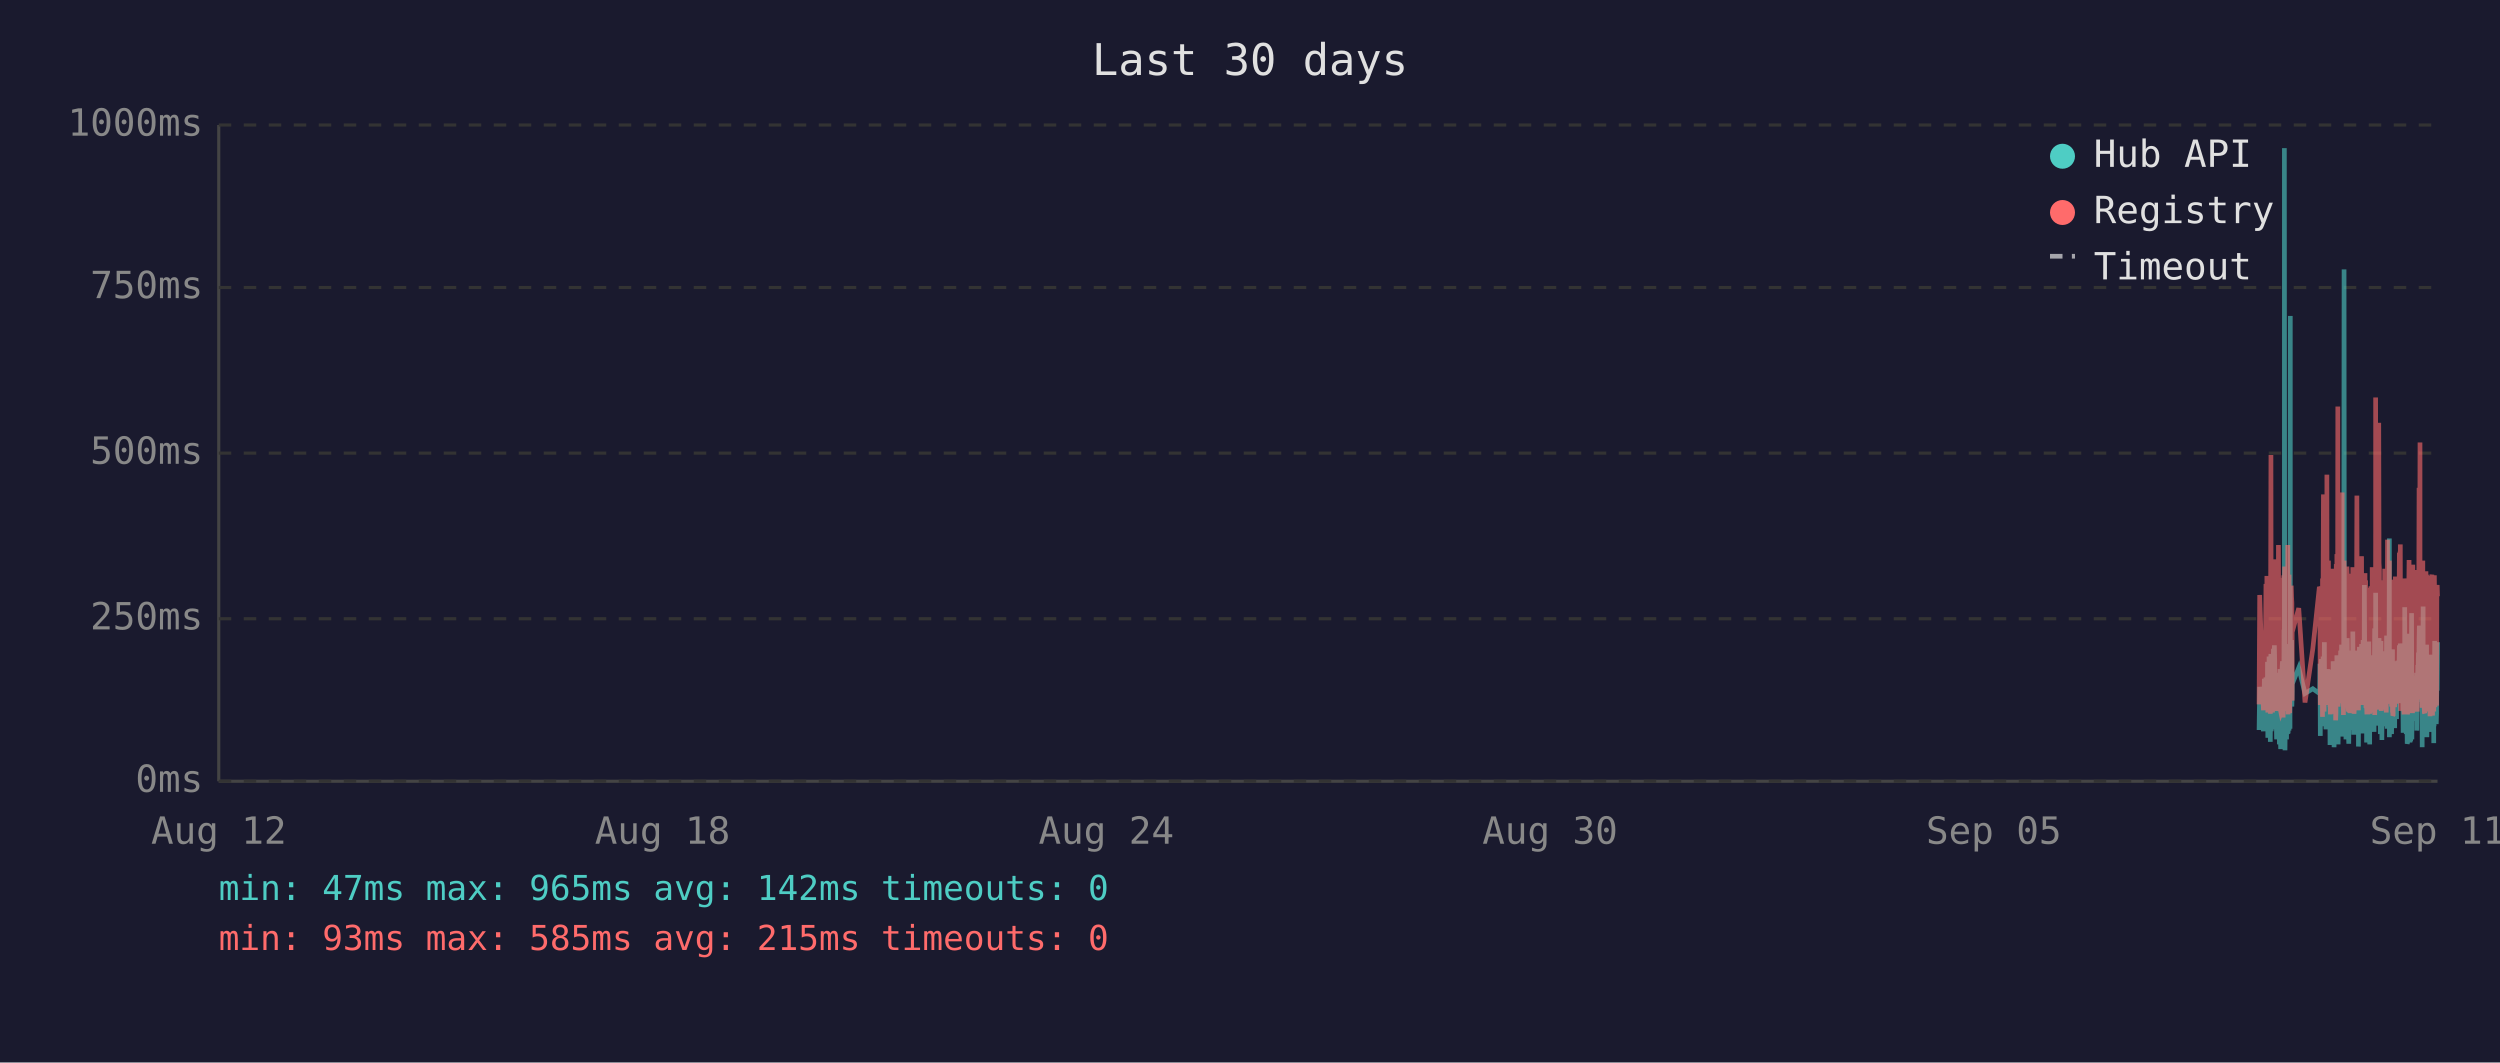
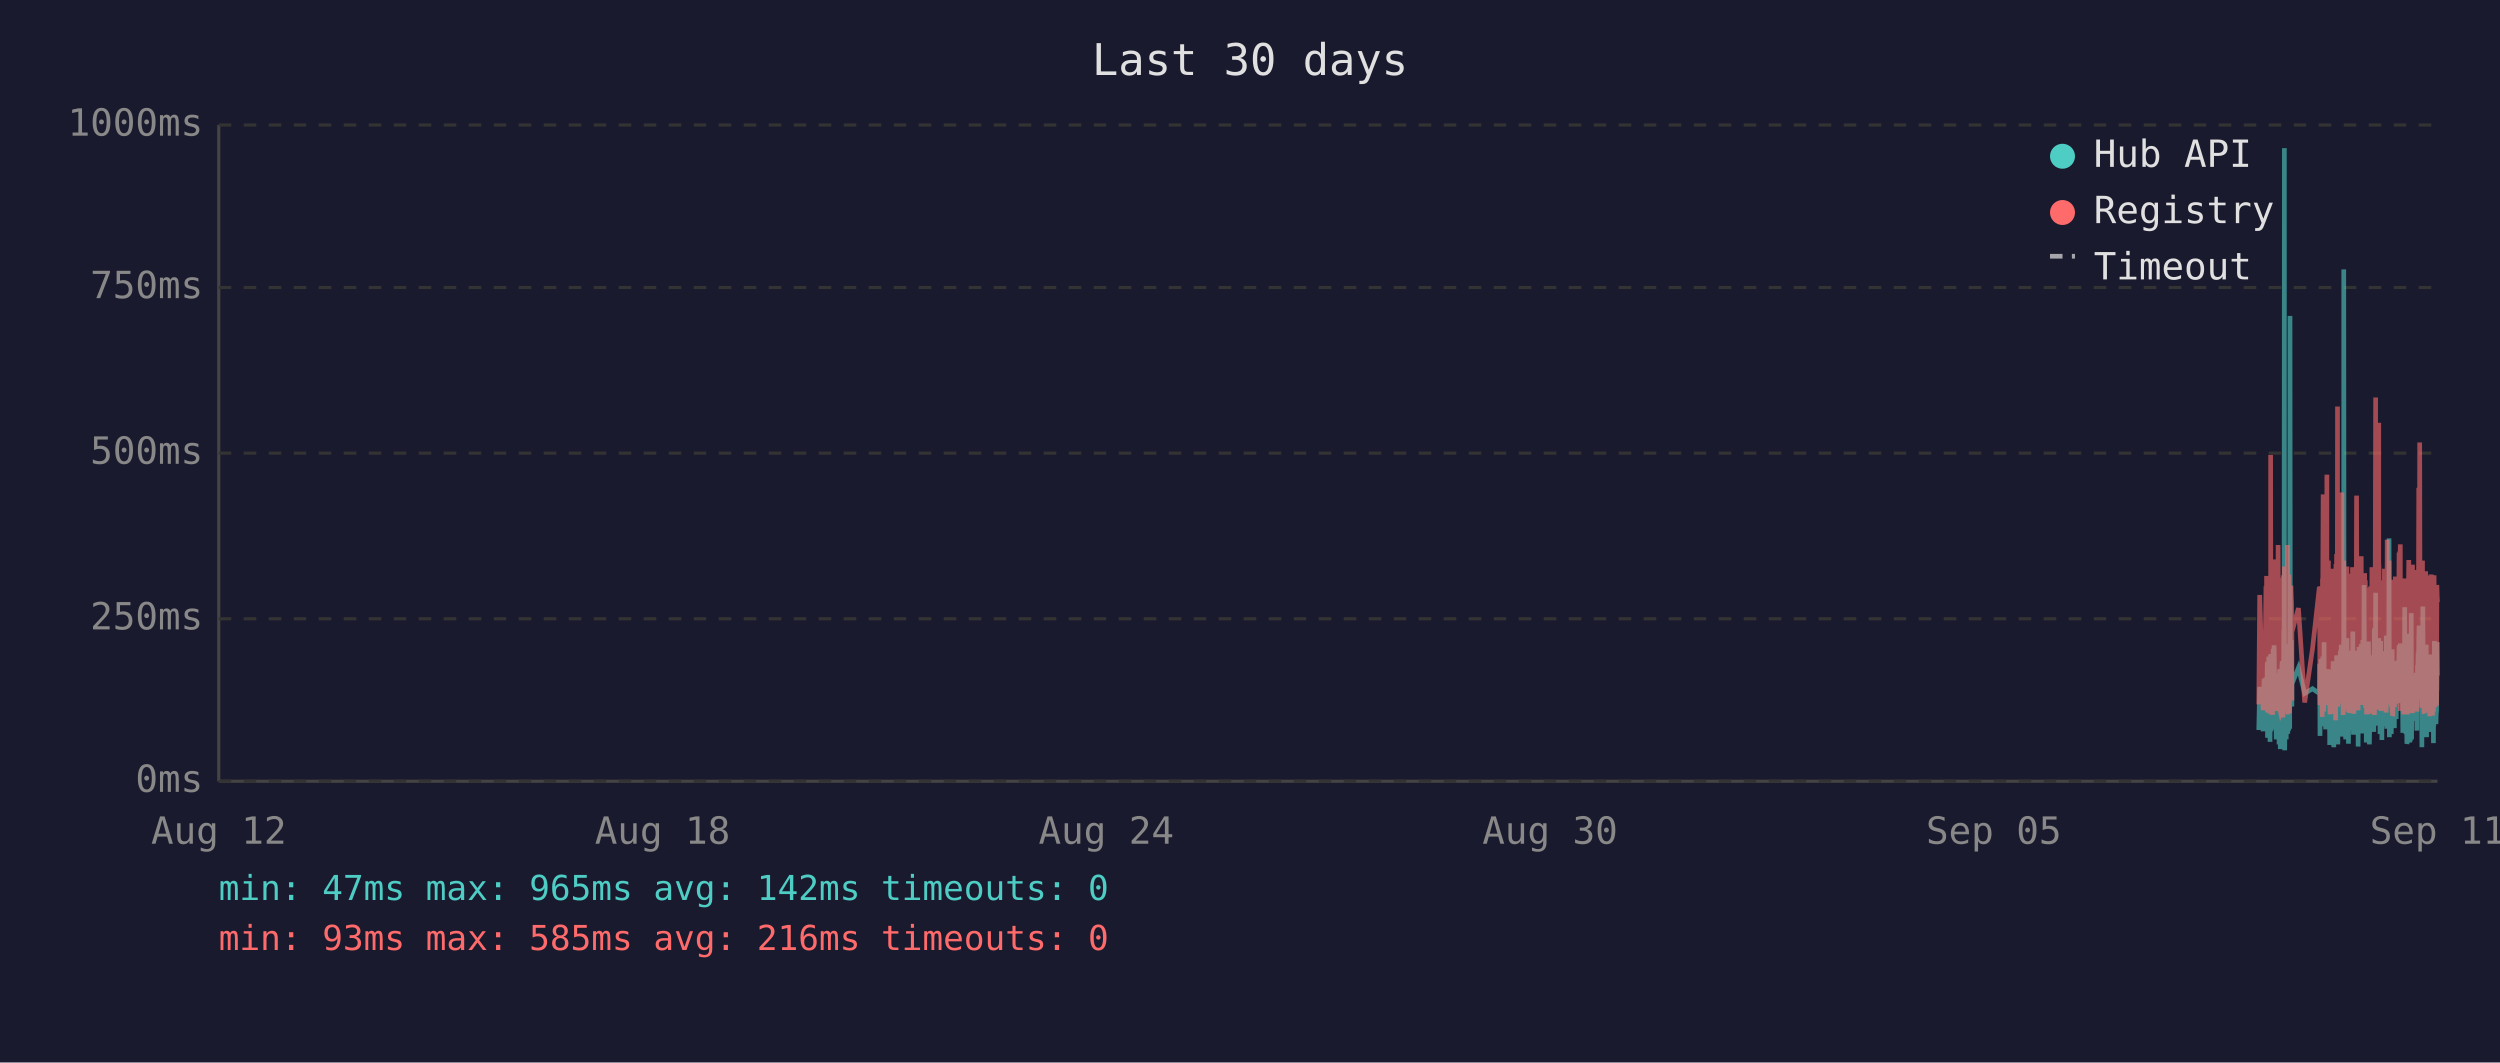
<svg xmlns="http://www.w3.org/2000/svg" viewBox="0 0 800 340" font-family="monospace" font-size="12">
  <rect width="800" height="340" fill="#1a1a2e" />
  <text x="400" y="24" fill="#e0e0e0" font-size="14" text-anchor="middle">Last 30 days</text>
  <line x1="70" y1="40" x2="70" y2="250" stroke="#444" stroke-width="1" />
  <line x1="70" y1="250" x2="780" y2="250" stroke="#444" stroke-width="1" />
  <line x1="70" y1="250" x2="780" y2="250" stroke="#333" stroke-width="1" stroke-dasharray="4" />
  <text x="65" y="250" fill="#888" text-anchor="end" dominant-baseline="middle">0ms</text>
  <line x1="70" y1="198" x2="780" y2="198" stroke="#333" stroke-width="1" stroke-dasharray="4" />
  <text x="65" y="198" fill="#888" text-anchor="end" dominant-baseline="middle">250ms</text>
  <line x1="70" y1="145" x2="780" y2="145" stroke="#333" stroke-width="1" stroke-dasharray="4" />
  <text x="65" y="145" fill="#888" text-anchor="end" dominant-baseline="middle">500ms</text>
  <line x1="70" y1="92" x2="780" y2="92" stroke="#333" stroke-width="1" stroke-dasharray="4" />
  <text x="65" y="92" fill="#888" text-anchor="end" dominant-baseline="middle">750ms</text>
  <line x1="70" y1="40" x2="780" y2="40" stroke="#333" stroke-width="1" stroke-dasharray="4" />
  <text x="65" y="40" fill="#888" text-anchor="end" dominant-baseline="middle">1000ms</text>
  <text x="70" y="270" fill="#888" text-anchor="middle">Aug 12</text>
  <text x="212" y="270" fill="#888" text-anchor="middle">Aug 18</text>
  <text x="354" y="270" fill="#888" text-anchor="middle">Aug 24</text>
  <text x="496" y="270" fill="#888" text-anchor="middle">Aug 30</text>
  <text x="638" y="270" fill="#888" text-anchor="middle">Sep 05</text>
  <text x="780" y="270" fill="#888" text-anchor="middle">Sep 11</text>
-   <polyline points="722.9,233.6 723.1,219.8 724.3,234.0 724.6,217.2 724.8,223.3 725.1,216.8 725.2,222.3 725.3,224.2 725.4,225.0 725.5,233.6 725.6,213.0 725.6,211.8 725.7,236.1 725.7,235.1 725.8,223.8 725.9,221.2 726.0,222.3 726.1,210.1 726.1,223.3 726.2,234.7 726.3,220.6 726.4,218.9 726.5,237.4 726.6,223.1 726.6,210.9 726.7,209.3 726.8,234.0 726.9,217.0 727.0,214.3 727.1,230.9 727.1,233.4 727.2,220.6 727.2,221.2 727.3,220.6 727.4,215.8 727.5,207.6 727.5,216.6 727.6,213.9 727.7,218.9 727.8,206.5 727.9,211.4 728.0,228.4 728.0,226.1 728.1,220.2 728.2,221.2 728.3,221.9 728.4,228.8 728.5,236.6 728.5,221.9 728.6,215.3 728.7,231.1 728.8,221.9 728.9,221.2 729.0,218.7 729.0,234.7 729.1,221.2 729.2,218.1 729.3,223.1 729.4,238.2 729.5,220.8 729.5,224.8 729.6,214.1 729.7,232.6 729.8,239.7 729.9,237.6 730.0,232.6 730.0,219.1 730.1,219.8 730.2,217.2 730.3,213.2 730.4,211.6 730.5,220.2 730.5,216.6 730.6,222.5 730.6,234.7 730.7,229.4 730.8,225.6 730.9,201.5 731.0,223.8 731.0,47.4 731.1,196.0 731.2,240.1 731.3,231.1 731.4,221.0 731.4,225.0 731.5,217.9 731.6,212.8 731.7,236.6 731.8,222.7 731.9,222.9 731.9,221.0 732.0,234.9 732.1,209.0 732.2,234.7 732.3,213.5 732.4,206.1 732.5,233.8 732.5,220.2 732.6,230.7 732.7,223.8 732.8,233.2 732.9,101.1 732.9,207.2 733.0,217.9 733.1,218.9 733.2,224.4 733.3,204.8 733.4,216.6 733.4,226.1 733.5,221.2 733.5,218.9 735.6,213.7 737.6,221.9 740.1,220.4 742.2,221.9 742.3,221.0 742.4,212.4 742.5,235.5 742.6,214.1 742.7,215.3 742.7,214.3 742.8,210.9 742.9,219.5 743.0,221.0 743.1,222.9 743.2,232.4 743.2,217.4 743.3,231.1 743.4,210.1 743.5,216.0 743.6,232.2 743.7,226.1 743.7,216.2 743.8,205.5 743.9,230.3 744.0,217.4 744.1,224.4 744.2,232.2 744.2,215.8 744.3,233.4 744.4,214.5 744.6,219.3 744.6,221.9 744.7,227.3 744.8,214.1 744.9,222.9 745.0,215.6 745.1,218.3 745.1,220.0 745.2,215.1 745.3,230.1 745.4,214.3 745.5,215.8 745.6,238.4 745.6,223.8 745.7,238.0 745.8,222.1 745.9,222.1 746.0,230.5 746.1,220.2 746.1,216.8 746.2,225.6 746.3,236.1 746.4,221.9 746.5,216.8 746.6,220.6 746.6,211.6 746.7,216.6 746.8,233.8 746.9,239.1 747.0,234.9 747.1,227.3 747.1,229.4 747.2,211.6 747.3,215.1 747.4,215.8 747.4,236.1 747.5,235.3 747.6,221.7 747.6,216.8 747.7,233.8 747.8,209.7 747.9,223.8 748.0,222.7 748.1,216.6 748.1,229.4 748.2,238.2 748.3,229.6 748.4,220.4 748.5,214.5 748.5,220.4 748.6,229.8 748.7,221.2 748.8,219.3 748.9,217.4 749.0,208.2 749.0,218.5 749.1,208.2 749.2,218.9 749.3,206.3 749.4,235.7 749.5,212.2 749.5,213.9 749.6,219.8 749.7,218.7 749.8,233.0 749.9,219.3 750.0,226.1 750.0,197.1 750.1,86.2 750.2,216.0 750.3,233.8 750.4,208.2 750.5,213.0 750.5,210.3 750.6,223.3 750.7,236.6 750.8,217.9 750.9,205.9 751.0,216.4 751.0,216.4 751.1,204.2 751.2,216.4 751.3,219.8 751.3,213.7 751.4,231.7 751.5,223.1 751.5,234.9 751.6,238.0 751.7,228.2 751.8,231.5 751.9,222.1 752.0,222.1 752.0,233.6 752.1,219.5 752.2,208.2 752.3,225.8 752.4,212.8 752.4,221.0 752.5,233.2 752.6,224.4 752.7,231.5 752.8,216.0 752.9,218.9 752.9,202.1 753.0,224.6 753.1,217.7 753.2,235.1 753.3,222.9 753.4,226.1 753.4,221.4 753.5,219.8 753.6,211.4 753.7,212.2 753.8,220.8 753.9,208.2 753.9,221.4 754.0,222.5 754.1,214.9 754.2,220.2 754.3,209.0 754.4,219.5 754.4,220.2 754.5,215.3 754.6,218.7 754.7,233.4 754.7,238.9 754.8,210.9 754.9,223.5 754.9,213.2 755.0,207.0 755.1,219.5 755.2,216.4 755.3,223.3 755.4,224.2 755.4,215.3 755.5,210.9 755.6,221.0 755.7,206.1 755.8,233.0 755.9,220.4 755.9,210.7 756.0,220.2 756.1,234.7 756.2,204.8 756.3,219.1 756.3,228.6 756.4,214.3 756.5,222.3 756.6,187.2 756.7,208.6 756.8,221.2 756.8,207.4 756.9,220.6 757.0,221.4 757.1,228.4 757.2,223.5 757.3,226.5 757.3,237.6 757.3,221.4 757.4,234.2 757.5,220.8 757.6,214.9 757.7,234.5 757.8,217.0 757.8,227.1 757.9,221.7 758.0,205.3 758.1,215.6 758.2,226.5 758.3,238.2 758.3,232.6 758.4,223.3 758.5,216.8 758.6,234.0 758.7,225.4 758.8,218.1 758.8,209.9 758.9,218.3 759.0,225.6 759.1,209.7 759.2,211.6 759.2,224.0 759.3,219.1 759.4,221.4 759.4,223.8 759.5,233.4 759.6,226.7 759.7,234.2 759.7,222.9 759.8,213.0 759.9,201.1 760.0,229.2 760.1,220.8 760.2,215.8 760.2,189.7 760.3,223.5 760.4,208.8 760.5,223.3 760.6,217.7 760.7,207.8 760.7,218.1 760.8,213.9 760.9,212.0 761.0,218.9 761.1,218.3 761.2,232.2 761.2,206.3 761.3,204.2 761.4,218.5 761.5,230.9 761.6,218.3 761.7,234.9 761.7,229.8 761.8,215.3 761.9,205.1 762.0,232.6 762.1,231.1 762.2,208.4 762.2,236.8 762.3,218.9 762.4,228.6 762.5,228.4 762.6,209.5 762.7,217.0 762.7,232.4 762.8,230.1 762.9,212.8 763.0,223.8 763.1,221.4 763.1,232.2 763.2,218.1 763.3,222.5 763.4,229.4 763.5,221.2 763.6,230.3 763.6,224.2 763.7,203.4 763.8,208.2 763.9,233.2 764.0,222.9 764.1,228.2 764.1,216.6 764.2,219.3 764.3,221.0 764.4,214.5 764.5,211.8 764.6,172.3 764.6,235.9 764.7,230.9 764.8,211.6 764.9,209.5 765.0,217.2 765.1,218.7 765.1,220.0 765.2,215.3 765.3,234.9 765.4,227.3 765.5,213.9 765.6,207.8 765.6,230.1 765.7,225.4 765.8,233.0 765.9,215.1 766.0,225.0 766.1,219.3 766.1,220.8 766.1,220.6 766.2,225.0 766.3,233.0 766.4,211.6 766.5,222.9 766.5,220.0 766.6,225.0 766.7,213.7 766.8,213.7 766.9,230.1 767.0,213.5 767.0,224.2 767.1,214.9 767.2,224.2 767.3,211.4 767.4,218.7 767.5,212.8 767.6,215.1 767.6,225.0 767.7,213.7 767.8,206.5 767.9,213.9 768.0,217.7 768.1,219.1 768.1,205.9 768.2,224.0 768.3,212.4 768.4,216.4 768.5,219.8 768.6,220.6 768.6,215.3 768.7,222.5 768.8,224.6 768.9,223.1 769.0,234.5 769.0,230.9 769.1,229.6 769.2,224.6 769.3,225.2 769.4,216.6 769.5,218.3 769.5,194.3 769.6,231.1 769.7,223.3 769.8,207.4 769.9,216.2 770.0,234.9 770.0,231.7 770.1,212.8 770.2,226.5 770.3,238.0 770.4,237.6 770.5,221.4 770.5,219.5 770.6,220.4 770.7,217.2 770.8,217.9 770.9,202.8 771.0,216.6 771.0,224.4 771.1,215.6 771.2,215.1 771.2,237.6 771.3,219.8 771.4,237.2 771.5,233.2 771.5,222.9 771.6,224.2 771.7,196.2 771.8,236.6 771.9,217.9 772.0,218.9 772.0,223.3 772.1,218.5 772.2,224.4 772.3,217.2 772.4,217.7 772.4,216.4 772.5,228.2 772.6,217.0 772.7,216.4 772.8,217.0 772.9,224.8 772.9,230.7 773.0,222.5 773.1,218.5 773.2,221.2 773.3,215.3 773.4,217.4 773.4,233.8 773.5,217.4 773.6,224.6 773.7,212.8 773.8,214.9 773.9,208.8 773.9,214.1 774.0,215.3 774.1,204.8 774.2,200.2 774.3,223.3 774.4,211.4 774.4,209.3 774.5,205.1 774.6,215.1 774.7,223.5 774.8,224.2 774.9,209.9 774.9,216.8 775.0,214.9 775.1,239.1 775.1,235.5 775.2,216.4 775.3,214.7 775.4,194.1 775.4,210.9 775.5,216.2 775.6,232.8 775.7,233.0 775.8,221.9 775.9,235.5 775.9,220.6 776.0,222.3 776.1,226.1 776.2,232.8 776.3,211.4 776.4,232.6 776.4,235.3 776.5,206.3 776.6,235.9 776.7,220.4 776.8,217.2 776.8,221.4 776.9,213.7 777.0,217.0 777.1,218.3 777.2,214.9 777.3,231.5 777.3,212.2 777.4,215.1 777.5,217.4 777.6,234.2 777.7,231.7 777.8,210.3 777.8,209.5 777.9,220.2 778.0,219.8 778.1,219.3 778.2,224.4 778.3,224.0 778.3,215.3 778.4,224.4 778.4,233.8 778.5,220.2 778.6,228.6 778.7,216.0 778.8,237.8 778.8,215.6 778.9,232.4 779.0,220.2 779.1,205.1 779.2,231.3 779.3,220.2 779.3,209.3 779.4,216.6 779.5,215.6 779.6,231.7 779.7,228.4 779.7,227.3 779.8,217.2 779.9,221.0 780.0,205.5" fill="none" stroke="#4ecdc4" stroke-width="1.5" opacity="0.6" />
-   <polyline points="722.9,225.4 723.1,190.4 724.3,227.3 724.6,201.7 724.8,226.5 725.1,187.6 725.2,187.6 725.3,215.8 725.4,184.3 725.5,224.6 725.6,206.3 725.6,192.5 725.7,228.0 725.7,225.8 725.8,209.0 725.9,204.0 726.0,209.0 726.1,196.2 726.1,224.4 726.2,225.8 726.3,206.1 726.4,204.2 726.5,228.4 726.6,222.3 726.6,186.0 726.7,145.6 726.8,226.3 726.9,215.1 727.0,226.3 727.1,224.2 727.1,226.5 727.2,228.0 727.2,228.0 727.3,206.5 727.4,198.1 727.5,181.3 727.5,193.1 727.6,199.4 727.7,181.1 727.8,201.1 727.9,196.7 728.0,223.5 728.0,214.9 728.1,179.0 728.2,185.3 728.3,227.5 728.4,225.8 728.5,226.7 728.5,185.7 728.6,209.5 728.7,224.4 728.8,184.9 728.9,184.5 729.0,206.3 729.0,225.0 729.1,174.4 729.2,200.7 729.3,185.3 729.4,226.5 729.5,186.4 729.5,222.7 729.6,190.8 729.7,216.6 729.8,227.5 729.9,228.0 730.0,227.7 730.0,186.6 730.1,210.5 730.2,200.2 730.3,200.4 730.4,198.1 730.5,206.1 730.5,190.4 730.6,184.9 730.6,229.6 730.7,217.7 730.8,184.1 730.9,188.3 731.0,216.6 731.0,187.8 731.1,181.3 731.2,227.5 731.3,225.6 731.4,207.4 731.4,226.5 731.5,201.3 731.6,193.9 731.7,226.9 731.8,184.1 731.9,209.0 731.9,185.5 732.0,225.8 732.1,174.4 732.2,228.6 732.3,192.7 732.4,197.5 732.5,224.0 732.5,183.9 732.6,225.0 732.7,228.2 732.8,216.0 732.9,209.9 732.9,192.2 733.0,193.3 733.1,221.7 733.2,187.4 733.3,191.0 733.4,192.9 733.4,217.2 733.5,224.2 733.5,202.3 735.6,194.6 737.6,224.8 740.1,207.6 742.2,187.8 742.3,188.7 742.4,201.7 742.5,225.6 742.6,191.0 742.7,187.6 742.7,190.8 742.8,190.6 742.9,208.8 743.0,210.5 743.1,216.0 743.2,229.4 743.2,185.1 743.3,218.7 743.4,182.8 743.5,158.2 743.6,221.7 743.7,227.7 743.7,191.8 743.8,178.8 743.9,225.4 744.0,203.0 744.1,219.5 744.2,219.3 744.2,205.3 744.3,225.6 744.4,182.0 744.6,181.3 744.6,151.9 744.7,218.5 744.8,189.1 744.9,208.0 745.0,207.4 745.1,210.1 745.1,179.4 745.2,202.1 745.3,224.2 745.4,194.3 745.5,189.9 745.6,226.3 745.6,196.4 745.7,228.6 745.8,206.5 745.9,217.4 746.0,224.4 746.1,182.0 746.1,191.4 746.2,228.4 746.3,225.4 746.4,225.2 746.5,187.6 746.6,184.7 746.6,196.7 746.7,204.0 746.8,223.8 746.9,224.4 747.0,226.9 747.1,215.6 747.1,216.8 747.2,210.1 747.3,208.2 747.4,205.9 747.4,230.5 747.5,228.4 747.6,180.5 747.6,186.4 747.7,223.8 747.8,177.3 747.9,184.7 748.0,225.8 748.1,130.1 748.1,217.2 748.2,226.1 748.3,224.8 748.4,181.8 748.5,190.8 748.5,201.7 748.6,225.0 748.7,221.0 748.8,183.4 748.9,192.7 749.0,199.2 749.0,184.9 749.1,182.2 749.2,183.9 749.3,178.4 749.4,224.2 749.5,157.6 749.5,197.7 749.6,208.6 749.7,184.5 749.8,214.1 749.9,228.8 750.0,206.5 750.0,194.6 750.1,179.4 750.2,186.6 750.3,221.9 750.4,214.1 750.5,203.6 750.5,197.3 750.6,208.8 750.7,225.2 750.8,190.6 750.9,194.6 751.0,189.5 751.0,181.3 751.1,184.5 751.2,191.4 751.3,188.1 751.3,192.7 751.4,226.1 751.5,227.7 751.5,225.0 751.6,223.5 751.7,215.3 751.8,228.0 751.9,215.1 752.0,184.5 752.0,215.3 752.1,228.2 752.2,197.3 752.3,184.3 752.4,224.4 752.4,183.6 752.5,225.6 752.6,185.3 752.7,224.8 752.8,226.3 752.9,181.5 752.9,190.8 753.0,213.5 753.1,189.7 753.2,225.0 753.3,228.4 753.4,226.3 753.4,217.7 753.5,203.4 753.6,199.6 753.7,194.8 753.8,185.3 753.9,199.4 753.9,188.9 754.0,215.1 754.1,190.6 754.2,158.6 754.3,192.7 754.4,187.8 754.4,207.8 754.5,195.0 754.6,184.1 754.7,216.0 754.7,227.3 754.8,183.6 754.9,223.8 754.9,194.3 755.0,182.8 755.1,185.1 755.2,202.3 755.3,204.4 755.4,220.6 755.4,189.3 755.5,207.8 755.6,181.3 755.7,178.0 755.8,223.3 755.9,183.4 755.9,191.6 756.0,204.0 756.1,225.6 756.2,195.8 756.3,210.1 756.3,222.9 756.4,189.1 756.5,207.0 756.6,191.2 756.7,197.5 756.8,183.4 756.8,197.9 756.9,193.5 757.0,185.7 757.1,226.5 757.2,225.4 757.3,210.9 757.3,226.7 757.3,225.2 757.4,228.6 757.5,210.1 757.6,193.1 757.7,228.6 757.8,214.7 757.8,214.9 757.9,214.5 758.0,188.1 758.1,191.4 758.2,226.3 758.3,228.4 758.3,223.8 758.4,211.4 758.5,216.8 758.6,226.5 758.7,187.6 758.8,203.4 758.8,226.5 758.9,191.2 759.0,217.0 759.1,181.5 759.2,196.2 759.2,228.0 759.3,191.8 759.4,225.8 759.4,225.8 759.5,227.5 759.6,218.3 759.7,227.7 759.7,183.9 759.8,190.6 759.9,228.8 760.0,222.9 760.1,223.8 760.2,170.4 760.2,127.2 760.3,196.0 760.4,199.6 760.5,227.1 760.6,188.9 760.7,191.6 760.7,209.0 760.8,192.5 760.9,188.5 761.0,182.2 761.1,209.0 761.2,225.6 761.2,135.3 761.3,180.1 761.4,182.0 761.5,225.2 761.6,185.7 761.7,223.8 761.7,225.8 761.8,189.1 761.9,207.0 762.0,227.5 762.1,216.0 762.2,197.1 762.2,222.5 762.3,214.5 762.4,217.2 762.5,223.8 762.6,189.5 762.7,186.8 762.7,223.5 762.8,223.3 762.9,189.9 763.0,226.5 763.1,182.0 763.1,224.2 763.2,205.3 763.3,227.1 763.4,224.0 763.5,185.1 763.6,228.0 763.6,226.5 763.7,184.5 763.8,207.2 763.9,218.3 764.0,172.7 764.1,224.4 764.1,195.0 764.2,189.7 764.3,181.3 764.4,185.1 764.5,197.5 764.6,179.4 764.6,224.0 764.7,225.2 764.8,192.2 764.9,205.9 765.0,207.4 765.1,210.5 765.1,224.4 765.2,191.4 765.3,226.1 765.4,218.3 765.5,189.3 765.6,228.0 765.6,209.0 765.7,229.0 765.8,228.8 765.9,192.9 766.0,187.0 766.1,187.6 766.1,185.5 766.1,208.0 766.2,224.6 766.3,226.3 766.4,200.4 766.5,216.4 766.5,184.5 766.6,207.2 766.7,190.8 766.8,191.8 766.9,225.2 767.0,190.8 767.0,208.2 767.1,191.2 767.2,188.1 767.3,194.1 767.4,187.0 767.5,193.1 767.6,189.7 767.6,224.2 767.7,193.3 767.8,176.9 767.9,188.9 768.0,176.5 768.1,180.7 768.1,174.2 768.2,227.5 768.3,185.7 768.4,191.0 768.5,207.2 768.6,185.1 768.6,192.0 768.7,216.6 768.8,226.3 768.9,208.0 769.0,226.5 769.0,227.3 769.1,218.9 769.2,227.1 769.3,228.6 769.4,191.6 769.5,227.1 769.5,198.6 769.6,227.3 769.7,218.9 769.8,186.0 769.9,191.0 770.0,224.6 770.0,228.6 770.1,185.1 770.2,217.4 770.3,223.8 770.4,228.6 770.5,227.3 770.5,206.1 770.6,206.1 770.7,193.9 770.8,188.9 770.9,179.2 771.0,200.0 771.0,226.7 771.1,193.9 771.2,192.0 771.2,227.3 771.3,204.8 771.4,227.5 771.5,226.5 771.5,225.4 771.6,226.7 771.7,193.3 771.8,228.2 771.9,193.1 772.0,209.0 772.0,228.2 772.1,180.7 772.2,210.9 772.3,197.7 772.4,192.9 772.4,193.5 772.5,215.8 772.6,199.8 772.7,207.2 772.8,224.4 772.9,224.6 772.9,214.7 773.0,186.2 773.1,225.2 773.2,182.4 773.3,190.6 773.4,197.5 773.4,226.5 773.5,227.7 773.6,212.0 773.7,191.8 773.8,189.3 773.9,194.3 773.9,191.4 774.0,191.4 774.1,156.1 774.2,209.9 774.3,184.3 774.4,141.6 774.4,198.8 774.5,200.7 774.6,195.8 774.7,223.8 774.8,185.7 774.9,197.7 774.9,191.0 775.0,193.5 775.1,226.5 775.1,223.1 775.2,191.6 775.3,179.4 775.4,225.2 775.4,185.5 775.5,194.6 775.6,209.9 775.7,224.2 775.8,228.0 775.9,228.2 775.9,222.5 776.0,187.4 776.1,200.2 776.2,225.6 776.3,182.8 776.4,227.7 776.4,224.0 776.5,183.9 776.6,219.5 776.7,184.3 776.8,189.3 776.8,194.8 776.9,189.3 777.0,189.7 777.1,203.8 777.2,209.3 777.3,212.6 777.3,185.7 777.4,206.5 777.5,207.4 777.6,229.2 777.7,222.7 777.8,194.6 777.8,196.9 777.9,204.0 778.0,219.3 778.1,184.5 778.2,183.9 778.3,208.4 778.3,209.5 778.4,215.1 778.4,229.0 778.5,204.2 778.6,216.2 778.7,208.2 778.8,227.7 778.8,192.9 778.9,226.3 779.0,184.1 779.1,194.3 779.2,226.3 779.3,207.8 779.3,197.3 779.4,189.1 779.5,204.4 779.6,224.4 779.7,217.4 779.7,225.8 779.8,188.5 779.9,187.2 780.0,190.8" fill="none" stroke="#ff6b6b" stroke-width="1.5" opacity="0.6" />
+   <polyline points="722.8,233.6 723.1,219.8 724.2,234.0 724.5,217.2 724.7,223.3 725.1,216.8 725.1,222.3 725.2,224.2 725.3,225.0 725.4,233.6 725.5,213.0 725.6,211.8 725.6,236.1 725.6,235.1 725.7,223.8 725.8,221.2 725.9,222.3 726.0,210.1 726.1,223.3 726.1,234.7 726.2,220.6 726.3,218.9 726.4,237.4 726.5,223.1 726.6,210.9 726.6,209.3 726.7,234.0 726.8,217.0 726.9,214.3 727.0,230.9 727.1,233.4 727.1,220.6 727.2,221.2 727.2,220.6 727.3,215.8 727.4,207.6 727.5,216.6 727.5,213.9 727.6,218.9 727.7,206.5 727.8,211.4 727.9,228.4 728.0,226.1 728.1,220.2 728.1,221.2 728.2,221.9 728.3,228.8 728.4,236.6 728.5,221.9 728.5,215.3 728.6,231.1 728.7,221.9 728.8,221.2 728.9,218.7 729.0,234.7 729.0,221.2 729.1,218.1 729.2,223.1 729.3,238.2 729.4,220.8 729.5,224.8 729.5,214.1 729.6,232.6 729.7,239.7 729.8,237.6 729.9,232.6 730.0,219.1 730.0,219.8 730.1,217.2 730.2,213.2 730.3,211.6 730.4,220.2 730.5,216.6 730.5,222.5 730.5,234.7 730.6,229.4 730.7,225.6 730.8,201.5 730.9,223.8 731.0,47.4 731.0,196.0 731.1,240.1 731.2,231.1 731.3,221.0 731.4,225.0 731.4,217.9 731.5,212.8 731.6,236.6 731.7,222.7 731.8,222.9 731.9,221.0 731.9,234.9 732.0,209.0 732.1,234.7 732.2,213.5 732.3,206.1 732.4,233.8 732.4,220.2 732.5,230.7 732.6,223.8 732.7,233.2 732.8,101.1 732.9,207.2 732.9,217.9 733.0,218.9 733.1,224.4 733.2,204.8 733.3,216.6 733.4,226.1 733.4,221.2 733.4,218.9 735.5,213.7 737.5,221.9 740.0,220.4 742.2,221.9 742.2,221.0 742.3,212.4 742.4,235.5 742.5,214.1 742.6,215.3 742.7,214.3 742.7,210.9 742.8,219.5 742.9,221.0 743.0,222.9 743.1,232.4 743.2,217.4 743.2,231.1 743.3,210.1 743.4,216.0 743.5,232.2 743.6,226.1 743.7,216.2 743.7,205.5 743.8,230.3 743.9,217.4 744.0,224.4 744.1,232.2 744.2,215.8 744.2,233.4 744.3,214.5 744.5,219.3 744.6,221.9 744.6,227.3 744.7,214.1 744.8,222.9 744.9,215.6 745.0,218.3 745.1,220.0 745.1,215.1 745.2,230.1 745.3,214.3 745.4,215.8 745.5,238.4 745.6,223.8 745.6,238.0 745.7,222.1 745.8,222.1 745.9,230.5 746.0,220.2 746.1,216.8 746.1,225.6 746.2,236.1 746.3,221.9 746.4,216.8 746.5,220.6 746.6,211.6 746.6,216.6 746.7,233.8 746.8,239.1 746.9,234.9 747.0,227.3 747.1,229.4 747.1,211.6 747.2,215.1 747.3,215.8 747.4,236.1 747.4,235.3 747.5,221.7 747.6,216.8 747.6,233.8 747.7,209.7 747.8,223.8 747.9,222.7 748.0,216.6 748.0,229.4 748.1,238.2 748.2,229.6 748.3,220.4 748.4,214.5 748.5,220.4 748.5,229.8 748.6,221.2 748.7,219.3 748.8,217.4 748.9,208.2 749.0,218.5 749.0,208.2 749.1,218.9 749.2,206.3 749.3,235.7 749.4,212.2 749.5,213.9 749.5,219.8 749.6,218.7 749.7,233.0 749.8,219.3 749.9,226.1 750.0,197.1 750.0,86.2 750.1,216.0 750.2,233.8 750.3,208.2 750.4,213.0 750.5,210.3 750.5,223.3 750.6,236.6 750.7,217.9 750.8,205.9 750.9,216.4 751.0,216.4 751.0,204.2 751.1,216.4 751.2,219.8 751.2,213.7 751.3,231.7 751.4,223.1 751.5,234.9 751.5,238.0 751.6,228.2 751.7,231.5 751.8,222.1 751.9,222.1 751.9,233.6 752.0,219.5 752.1,208.2 752.2,225.8 752.3,212.8 752.4,221.0 752.4,233.2 752.5,224.4 752.6,231.5 752.7,216.0 752.8,218.9 752.9,202.1 752.9,224.6 753.0,217.7 753.1,235.1 753.2,222.9 753.3,226.1 753.4,221.4 753.4,219.8 753.5,211.4 753.6,212.2 753.7,220.8 753.8,208.2 753.9,221.4 753.9,222.5 754.0,214.9 754.1,220.2 754.2,209.0 754.3,219.5 754.4,220.2 754.4,215.3 754.5,218.7 754.6,233.4 754.6,238.9 754.7,210.9 754.8,223.5 754.9,213.2 754.9,207.0 755.0,219.5 755.1,216.4 755.2,223.3 755.3,224.2 755.4,215.3 755.4,210.9 755.5,221.0 755.6,206.1 755.7,233.0 755.8,220.4 755.8,210.7 755.9,220.2 756.0,234.7 756.1,204.8 756.2,219.1 756.3,228.6 756.3,214.3 756.4,222.3 756.5,187.2 756.6,208.6 756.7,221.2 756.8,207.4 756.8,220.6 756.9,221.4 757.0,228.4 757.1,223.5 757.2,226.5 757.2,237.6 757.3,221.4 757.3,234.2 757.4,220.8 757.5,214.9 757.6,234.5 757.7,217.0 757.8,227.1 757.8,221.7 757.9,205.3 758.0,215.6 758.1,226.5 758.2,238.2 758.3,232.6 758.3,223.3 758.4,216.8 758.5,234.0 758.6,225.4 758.7,218.1 758.8,209.9 758.8,218.3 758.9,225.6 759.0,209.7 759.1,211.6 759.2,224.0 759.2,219.1 759.3,221.4 759.3,223.8 759.4,233.4 759.5,226.7 759.6,234.2 759.7,222.9 759.7,213.0 759.8,201.1 759.9,229.2 760.0,220.8 760.1,215.8 760.2,189.7 760.2,223.5 760.3,208.8 760.4,223.3 760.5,217.7 760.6,207.8 760.7,218.1 760.7,213.9 760.8,212.0 760.9,218.9 761.0,218.3 761.1,232.2 761.2,206.3 761.2,204.2 761.3,218.5 761.4,230.9 761.5,218.3 761.6,234.9 761.7,229.8 761.7,215.3 761.8,205.1 761.9,232.6 762.0,231.1 762.1,208.4 762.2,236.8 762.2,218.9 762.3,228.6 762.4,228.4 762.5,209.5 762.6,217.0 762.6,232.4 762.7,230.1 762.8,212.8 762.9,223.8 763.0,221.4 763.1,232.2 763.1,218.1 763.2,222.5 763.3,229.4 763.4,221.2 763.5,230.3 763.6,224.2 763.6,203.4 763.7,208.2 763.8,233.2 763.9,222.9 764.0,228.2 764.1,216.6 764.1,219.3 764.2,221.0 764.3,214.5 764.4,211.8 764.5,172.3 764.6,235.9 764.6,230.9 764.7,211.6 764.8,209.5 764.9,217.2 765.0,218.7 765.1,220.0 765.1,215.3 765.2,234.9 765.3,227.3 765.4,213.9 765.5,207.8 765.6,230.1 765.6,225.4 765.7,233.0 765.8,215.1 765.9,225.0 766.0,219.3 766.0,220.8 766.0,220.6 766.1,225.0 766.2,233.0 766.3,211.6 766.4,222.9 766.5,220.0 766.5,225.0 766.6,213.7 766.7,213.7 766.8,230.1 766.9,213.5 767.0,224.2 767.0,214.9 767.1,224.2 767.2,211.4 767.3,218.7 767.4,212.8 767.5,215.1 767.6,225.0 767.6,213.7 767.7,206.5 767.8,213.9 767.9,217.7 768.0,219.1 768.1,205.9 768.1,224.0 768.2,212.4 768.3,216.4 768.4,219.8 768.5,220.6 768.6,215.3 768.6,222.5 768.7,224.6 768.8,223.1 768.9,234.5 769.0,230.9 769.0,229.6 769.1,224.6 769.2,225.2 769.3,216.6 769.4,218.3 769.5,194.3 769.6,231.1 769.6,223.3 769.7,207.4 769.8,216.2 769.9,234.9 770.0,231.7 770.0,212.8 770.1,226.5 770.2,238.0 770.3,237.6 770.4,221.4 770.5,219.5 770.5,220.4 770.6,217.2 770.7,217.9 770.8,202.8 770.9,216.6 771.0,224.4 771.0,215.6 771.1,215.1 771.1,237.6 771.2,219.8 771.3,237.2 771.4,233.2 771.5,222.9 771.5,224.2 771.6,196.2 771.7,236.6 771.8,217.9 771.9,218.9 772.0,223.3 772.0,218.5 772.1,224.4 772.2,217.2 772.3,217.7 772.4,216.4 772.4,228.2 772.5,217.0 772.6,216.4 772.7,217.0 772.8,224.8 772.9,230.7 773.0,222.5 773.0,218.5 773.1,221.2 773.2,215.3 773.3,217.4 773.4,233.8 773.4,217.4 773.5,224.6 773.6,212.8 773.7,214.9 773.8,208.8 773.9,214.1 773.9,215.3 774.0,204.8 774.1,200.2 774.2,223.3 774.3,211.4 774.4,209.3 774.4,205.1 774.5,215.1 774.6,223.5 774.7,224.2 774.8,209.9 774.9,216.8 774.9,214.9 775.0,239.1 775.0,235.5 775.1,216.4 775.2,214.7 775.3,194.1 775.4,210.9 775.4,216.2 775.5,232.8 775.6,233.0 775.7,221.9 775.8,235.5 775.9,220.6 775.9,222.3 776.0,226.1 776.1,232.8 776.2,211.4 776.3,232.6 776.3,235.3 776.4,206.3 776.5,235.9 776.6,220.4 776.7,217.2 776.8,221.4 776.8,213.7 776.9,217.0 777.0,218.3 777.1,214.9 777.2,231.5 777.3,212.2 777.3,215.1 777.4,217.4 777.5,234.2 777.6,231.7 777.7,210.3 777.8,209.5 777.8,220.2 777.9,219.8 778.0,219.3 778.1,224.4 778.2,224.0 778.3,215.3 778.3,224.4 778.4,233.8 778.4,220.2 778.5,228.6 778.6,216.0 778.7,237.8 778.8,215.6 778.8,232.4 778.9,220.2 779.0,205.1 779.1,231.3 779.2,220.2 779.3,209.3 779.3,216.6 779.4,215.6 779.5,231.7 779.6,228.4 779.7,227.3 779.8,217.2 779.8,221.0 779.9,205.5 780.0,216.2" fill="none" stroke="#4ecdc4" stroke-width="1.5" opacity="0.6" />
+   <polyline points="722.8,225.4 723.1,190.4 724.2,227.3 724.5,201.7 724.7,226.5 725.1,187.6 725.1,187.6 725.2,215.8 725.3,184.3 725.4,224.6 725.5,206.3 725.6,192.5 725.6,228.0 725.6,225.8 725.7,209.0 725.8,204.0 725.9,209.0 726.0,196.2 726.1,224.4 726.1,225.8 726.2,206.1 726.3,204.2 726.4,228.4 726.5,222.3 726.6,186.0 726.6,145.6 726.7,226.3 726.8,215.1 726.9,226.3 727.0,224.2 727.1,226.5 727.1,228.0 727.2,228.0 727.2,206.5 727.3,198.1 727.4,181.3 727.5,193.1 727.5,199.4 727.6,181.1 727.7,201.1 727.8,196.7 727.9,223.5 728.0,214.9 728.1,179.0 728.1,185.3 728.2,227.5 728.3,225.8 728.4,226.7 728.5,185.7 728.5,209.5 728.6,224.4 728.7,184.9 728.8,184.5 728.9,206.3 729.0,225.0 729.0,174.4 729.1,200.7 729.2,185.3 729.3,226.5 729.4,186.4 729.5,222.7 729.5,190.8 729.6,216.6 729.7,227.5 729.8,228.0 729.9,227.7 730.0,186.6 730.0,210.5 730.1,200.2 730.2,200.4 730.3,198.1 730.4,206.1 730.5,190.4 730.5,184.9 730.5,229.6 730.6,217.7 730.7,184.1 730.8,188.3 730.9,216.6 731.0,187.8 731.0,181.3 731.1,227.5 731.2,225.6 731.3,207.4 731.4,226.5 731.4,201.3 731.5,193.9 731.6,226.9 731.7,184.1 731.8,209.0 731.9,185.5 731.9,225.8 732.0,174.4 732.1,228.6 732.2,192.7 732.3,197.5 732.4,224.0 732.4,183.9 732.5,225.0 732.6,228.2 732.7,216.0 732.8,209.9 732.9,192.2 732.9,193.3 733.0,221.7 733.1,187.4 733.2,191.0 733.3,192.9 733.4,217.2 733.4,224.2 733.4,202.3 735.5,194.6 737.5,224.8 740.0,207.6 742.2,187.8 742.2,188.7 742.3,201.7 742.4,225.6 742.5,191.0 742.6,187.6 742.7,190.8 742.7,190.6 742.8,208.8 742.9,210.5 743.0,216.0 743.1,229.4 743.2,185.1 743.2,218.7 743.3,182.8 743.4,158.2 743.5,221.7 743.6,227.7 743.7,191.8 743.7,178.8 743.8,225.4 743.9,203.0 744.0,219.5 744.1,219.3 744.2,205.3 744.2,225.6 744.3,182.0 744.5,181.3 744.6,151.9 744.6,218.5 744.7,189.1 744.8,208.0 744.9,207.4 745.0,210.1 745.1,179.4 745.1,202.1 745.2,224.2 745.3,194.3 745.4,189.9 745.5,226.3 745.6,196.4 745.6,228.6 745.7,206.5 745.8,217.4 745.9,224.4 746.0,182.0 746.1,191.4 746.1,228.4 746.2,225.4 746.3,225.2 746.4,187.6 746.5,184.7 746.6,196.7 746.6,204.0 746.7,223.8 746.8,224.4 746.9,226.9 747.0,215.6 747.1,216.8 747.1,210.1 747.2,208.2 747.3,205.9 747.4,230.5 747.4,228.4 747.5,180.5 747.6,186.4 747.6,223.8 747.7,177.3 747.8,184.7 747.9,225.8 748.0,130.1 748.0,217.2 748.1,226.1 748.2,224.8 748.3,181.8 748.4,190.8 748.5,201.7 748.5,225.0 748.6,221.0 748.7,183.4 748.8,192.7 748.9,199.2 749.0,184.9 749.0,182.2 749.1,183.9 749.2,178.4 749.3,224.2 749.4,157.6 749.5,197.7 749.5,208.6 749.6,184.5 749.7,214.1 749.8,228.8 749.9,206.5 750.0,194.6 750.0,179.4 750.1,186.6 750.2,221.9 750.3,214.1 750.4,203.6 750.5,197.3 750.5,208.8 750.6,225.2 750.7,190.6 750.8,194.6 750.9,189.5 751.0,181.3 751.0,184.5 751.1,191.4 751.2,188.1 751.2,192.7 751.3,226.1 751.4,227.7 751.5,225.0 751.5,223.5 751.6,215.3 751.7,228.0 751.8,215.1 751.9,184.5 751.9,215.3 752.0,228.2 752.1,197.3 752.2,184.3 752.3,224.4 752.4,183.6 752.4,225.6 752.5,185.3 752.6,224.8 752.7,226.3 752.8,181.5 752.9,190.8 752.9,213.5 753.0,189.7 753.1,225.0 753.2,228.4 753.3,226.3 753.4,217.7 753.4,203.4 753.5,199.6 753.6,194.8 753.7,185.3 753.8,199.4 753.9,188.9 753.9,215.1 754.0,190.6 754.1,158.6 754.2,192.7 754.3,187.8 754.4,207.8 754.4,195.0 754.5,184.1 754.6,216.0 754.6,227.3 754.7,183.6 754.8,223.8 754.9,194.3 754.9,182.8 755.0,185.1 755.1,202.3 755.2,204.4 755.3,220.6 755.4,189.3 755.4,207.8 755.5,181.3 755.6,178.0 755.7,223.3 755.8,183.4 755.8,191.6 755.9,204.0 756.0,225.6 756.1,195.8 756.2,210.1 756.3,222.9 756.3,189.1 756.4,207.0 756.5,191.2 756.6,197.5 756.7,183.4 756.8,197.9 756.8,193.5 756.9,185.7 757.0,226.5 757.1,225.4 757.2,210.9 757.2,226.7 757.3,225.2 757.3,228.6 757.4,210.1 757.5,193.1 757.6,228.6 757.7,214.7 757.8,214.9 757.8,214.5 757.9,188.1 758.0,191.4 758.1,226.3 758.2,228.4 758.3,223.8 758.3,211.4 758.4,216.8 758.5,226.5 758.6,187.6 758.7,203.4 758.8,226.5 758.8,191.2 758.9,217.0 759.0,181.5 759.1,196.2 759.2,228.0 759.2,191.8 759.3,225.8 759.3,225.8 759.4,227.5 759.5,218.3 759.6,227.7 759.7,183.9 759.7,190.6 759.8,228.8 759.9,222.9 760.0,223.8 760.1,170.4 760.2,127.2 760.2,196.0 760.3,199.6 760.4,227.1 760.5,188.9 760.6,191.6 760.7,209.0 760.7,192.5 760.8,188.5 760.9,182.2 761.0,209.0 761.1,225.6 761.2,135.3 761.2,180.1 761.3,182.0 761.4,225.2 761.5,185.7 761.6,223.8 761.7,225.8 761.7,189.1 761.8,207.0 761.9,227.5 762.0,216.0 762.1,197.1 762.2,222.5 762.2,214.5 762.3,217.2 762.4,223.8 762.5,189.5 762.6,186.8 762.6,223.5 762.7,223.3 762.8,189.9 762.9,226.5 763.0,182.0 763.1,224.2 763.1,205.3 763.2,227.1 763.3,224.0 763.4,185.1 763.5,228.0 763.6,226.5 763.6,184.5 763.7,207.2 763.8,218.3 763.9,172.7 764.0,224.4 764.1,195.0 764.1,189.7 764.2,181.3 764.3,185.1 764.4,197.5 764.5,179.4 764.6,224.0 764.6,225.2 764.7,192.2 764.8,205.9 764.9,207.4 765.0,210.5 765.1,224.4 765.1,191.4 765.2,226.1 765.3,218.3 765.4,189.3 765.5,228.0 765.6,209.0 765.6,229.0 765.7,228.8 765.8,192.9 765.9,187.0 766.0,187.6 766.0,185.5 766.0,208.0 766.1,224.6 766.2,226.3 766.3,200.4 766.4,216.4 766.5,184.5 766.5,207.2 766.6,190.8 766.7,191.8 766.8,225.2 766.9,190.8 767.0,208.2 767.0,191.2 767.1,188.1 767.2,194.1 767.3,187.0 767.4,193.1 767.5,189.7 767.6,224.2 767.6,193.3 767.7,176.9 767.8,188.9 767.9,176.5 768.0,180.7 768.1,174.2 768.1,227.5 768.2,185.7 768.3,191.0 768.4,207.2 768.5,185.1 768.6,192.0 768.6,216.6 768.7,226.3 768.8,208.0 768.9,226.5 769.0,227.3 769.0,218.9 769.1,227.1 769.2,228.6 769.3,191.6 769.4,227.1 769.5,198.6 769.6,227.3 769.6,218.9 769.7,186.0 769.8,191.0 769.9,224.6 770.0,228.6 770.0,185.1 770.1,217.4 770.2,223.8 770.3,228.6 770.4,227.3 770.5,206.1 770.5,206.1 770.6,193.9 770.7,188.9 770.8,179.2 770.9,200.0 771.0,226.7 771.0,193.9 771.1,192.0 771.1,227.3 771.2,204.8 771.3,227.5 771.4,226.5 771.5,225.4 771.5,226.7 771.6,193.3 771.7,228.2 771.8,193.1 771.9,209.0 772.0,228.2 772.0,180.7 772.1,210.9 772.2,197.7 772.3,192.9 772.4,193.5 772.4,215.8 772.5,199.8 772.6,207.2 772.7,224.4 772.8,224.6 772.9,214.7 773.0,186.2 773.0,225.2 773.1,182.4 773.2,190.6 773.3,197.5 773.4,226.5 773.4,227.7 773.5,212.0 773.6,191.8 773.7,189.3 773.8,194.3 773.9,191.4 773.9,191.4 774.0,156.1 774.1,209.9 774.2,184.3 774.3,141.6 774.4,198.8 774.4,200.7 774.5,195.8 774.6,223.8 774.7,185.7 774.8,197.7 774.9,191.0 774.9,193.5 775.0,226.5 775.0,223.1 775.1,191.6 775.2,179.4 775.3,225.2 775.4,185.5 775.4,194.6 775.5,209.9 775.6,224.2 775.7,228.0 775.8,228.2 775.9,222.5 775.9,187.4 776.0,200.2 776.1,225.6 776.2,182.8 776.3,227.7 776.3,224.0 776.4,183.9 776.5,219.5 776.6,184.3 776.7,189.3 776.8,194.8 776.8,189.3 776.9,189.7 777.0,203.8 777.1,209.3 777.2,212.6 777.3,185.7 777.3,206.5 777.4,207.4 777.5,229.2 777.6,222.7 777.7,194.6 777.8,196.9 777.8,204.0 777.9,219.3 778.0,184.5 778.1,183.9 778.2,208.4 778.3,209.5 778.3,215.1 778.4,229.0 778.4,204.2 778.5,216.2 778.6,208.2 778.7,227.7 778.8,192.9 778.8,226.3 778.9,184.1 779.0,194.3 779.1,226.3 779.2,207.8 779.3,197.3 779.3,189.1 779.4,204.4 779.5,224.4 779.6,217.4 779.7,225.8 779.8,188.5 779.8,187.2 779.9,190.8 780.0,192.7" fill="none" stroke="#ff6b6b" stroke-width="1.5" opacity="0.6" />
  <circle cx="660" cy="50" r="4" fill="#4ecdc4" />
  <text x="670" y="50" fill="#e0e0e0" dominant-baseline="middle">Hub API</text>
  <circle cx="660" cy="68" r="4" fill="#ff6b6b" />
  <text x="670" y="68" fill="#e0e0e0" dominant-baseline="middle">Registry</text>
  <line x1="656" y1="82" x2="664" y2="82" stroke="#e0e0e0" stroke-width="1.5" stroke-dasharray="4,3" opacity="0.7" />
  <text x="670" y="86" fill="#e0e0e0" dominant-baseline="middle">Timeout</text>
  <text x="70" y="288" fill="#4ecdc4" font-size="11">min: 47ms  max: 965ms  avg: 142ms  timeouts: 0</text>
-   <text x="70" y="304" fill="#ff6b6b" font-size="11">min: 93ms  max: 585ms  avg: 215ms  timeouts: 0</text>
+   <text x="70" y="304" fill="#ff6b6b" font-size="11">min: 93ms  max: 585ms  avg: 216ms  timeouts: 0</text>
</svg>
